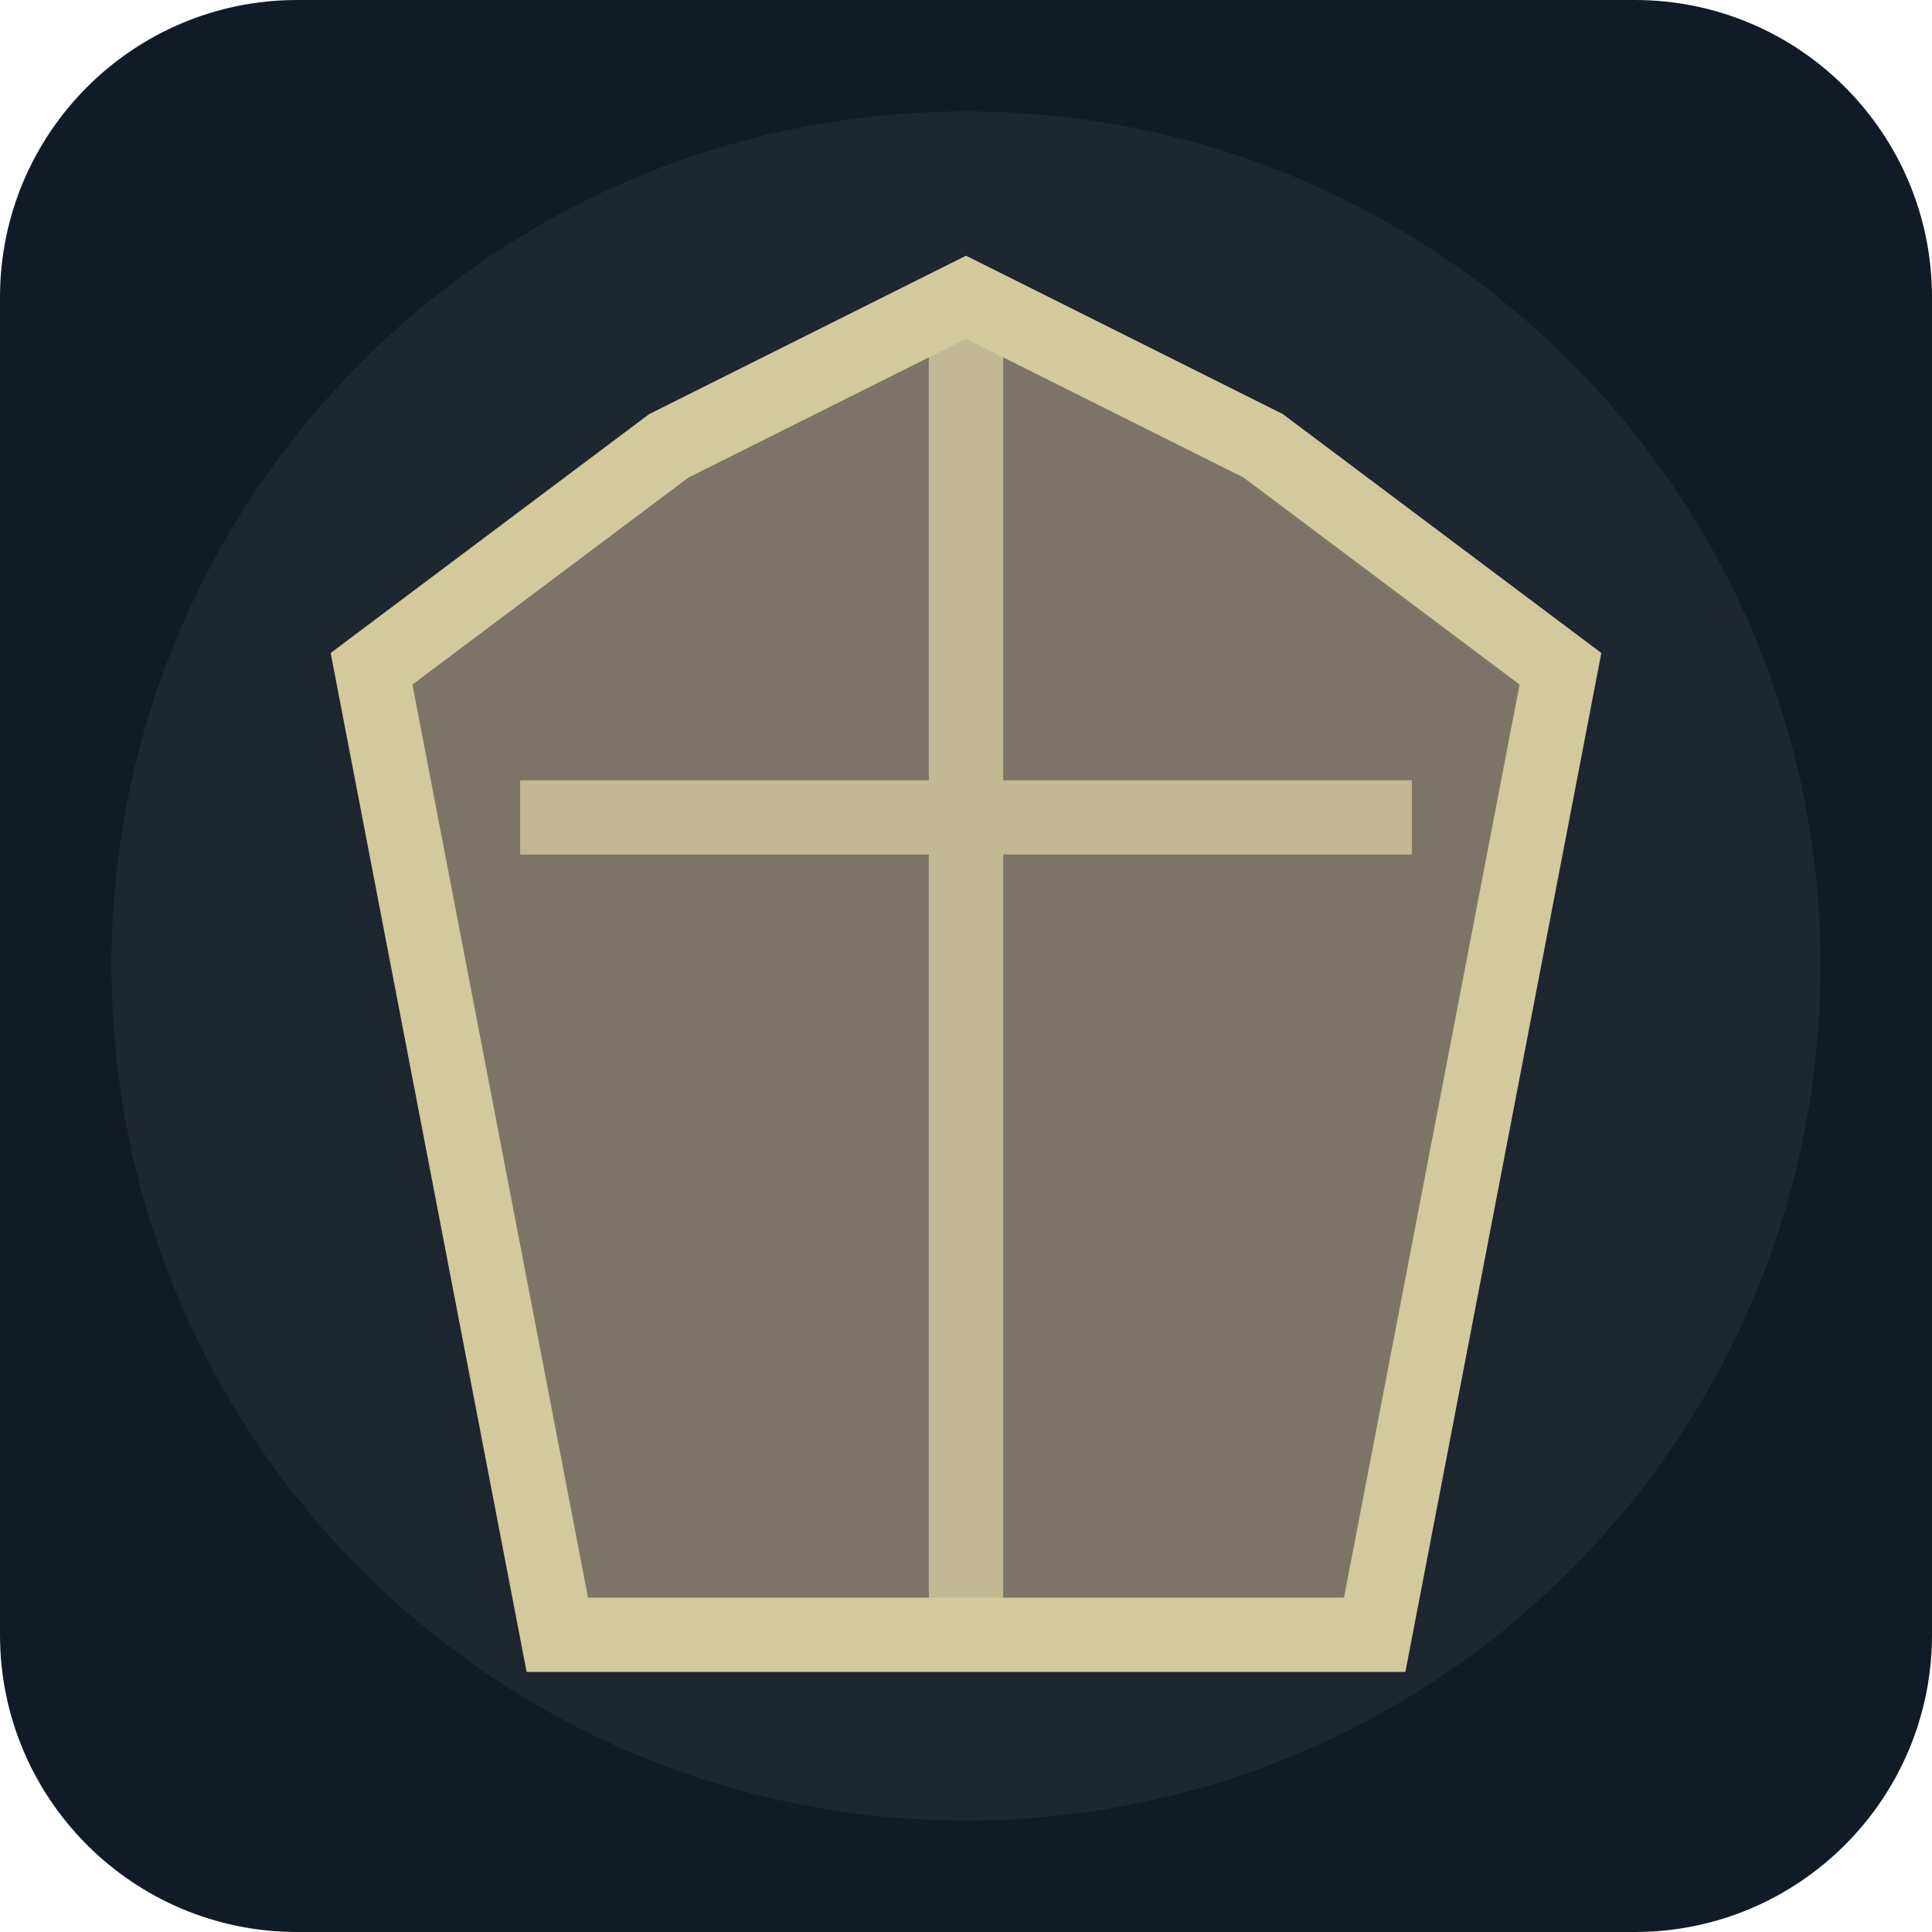
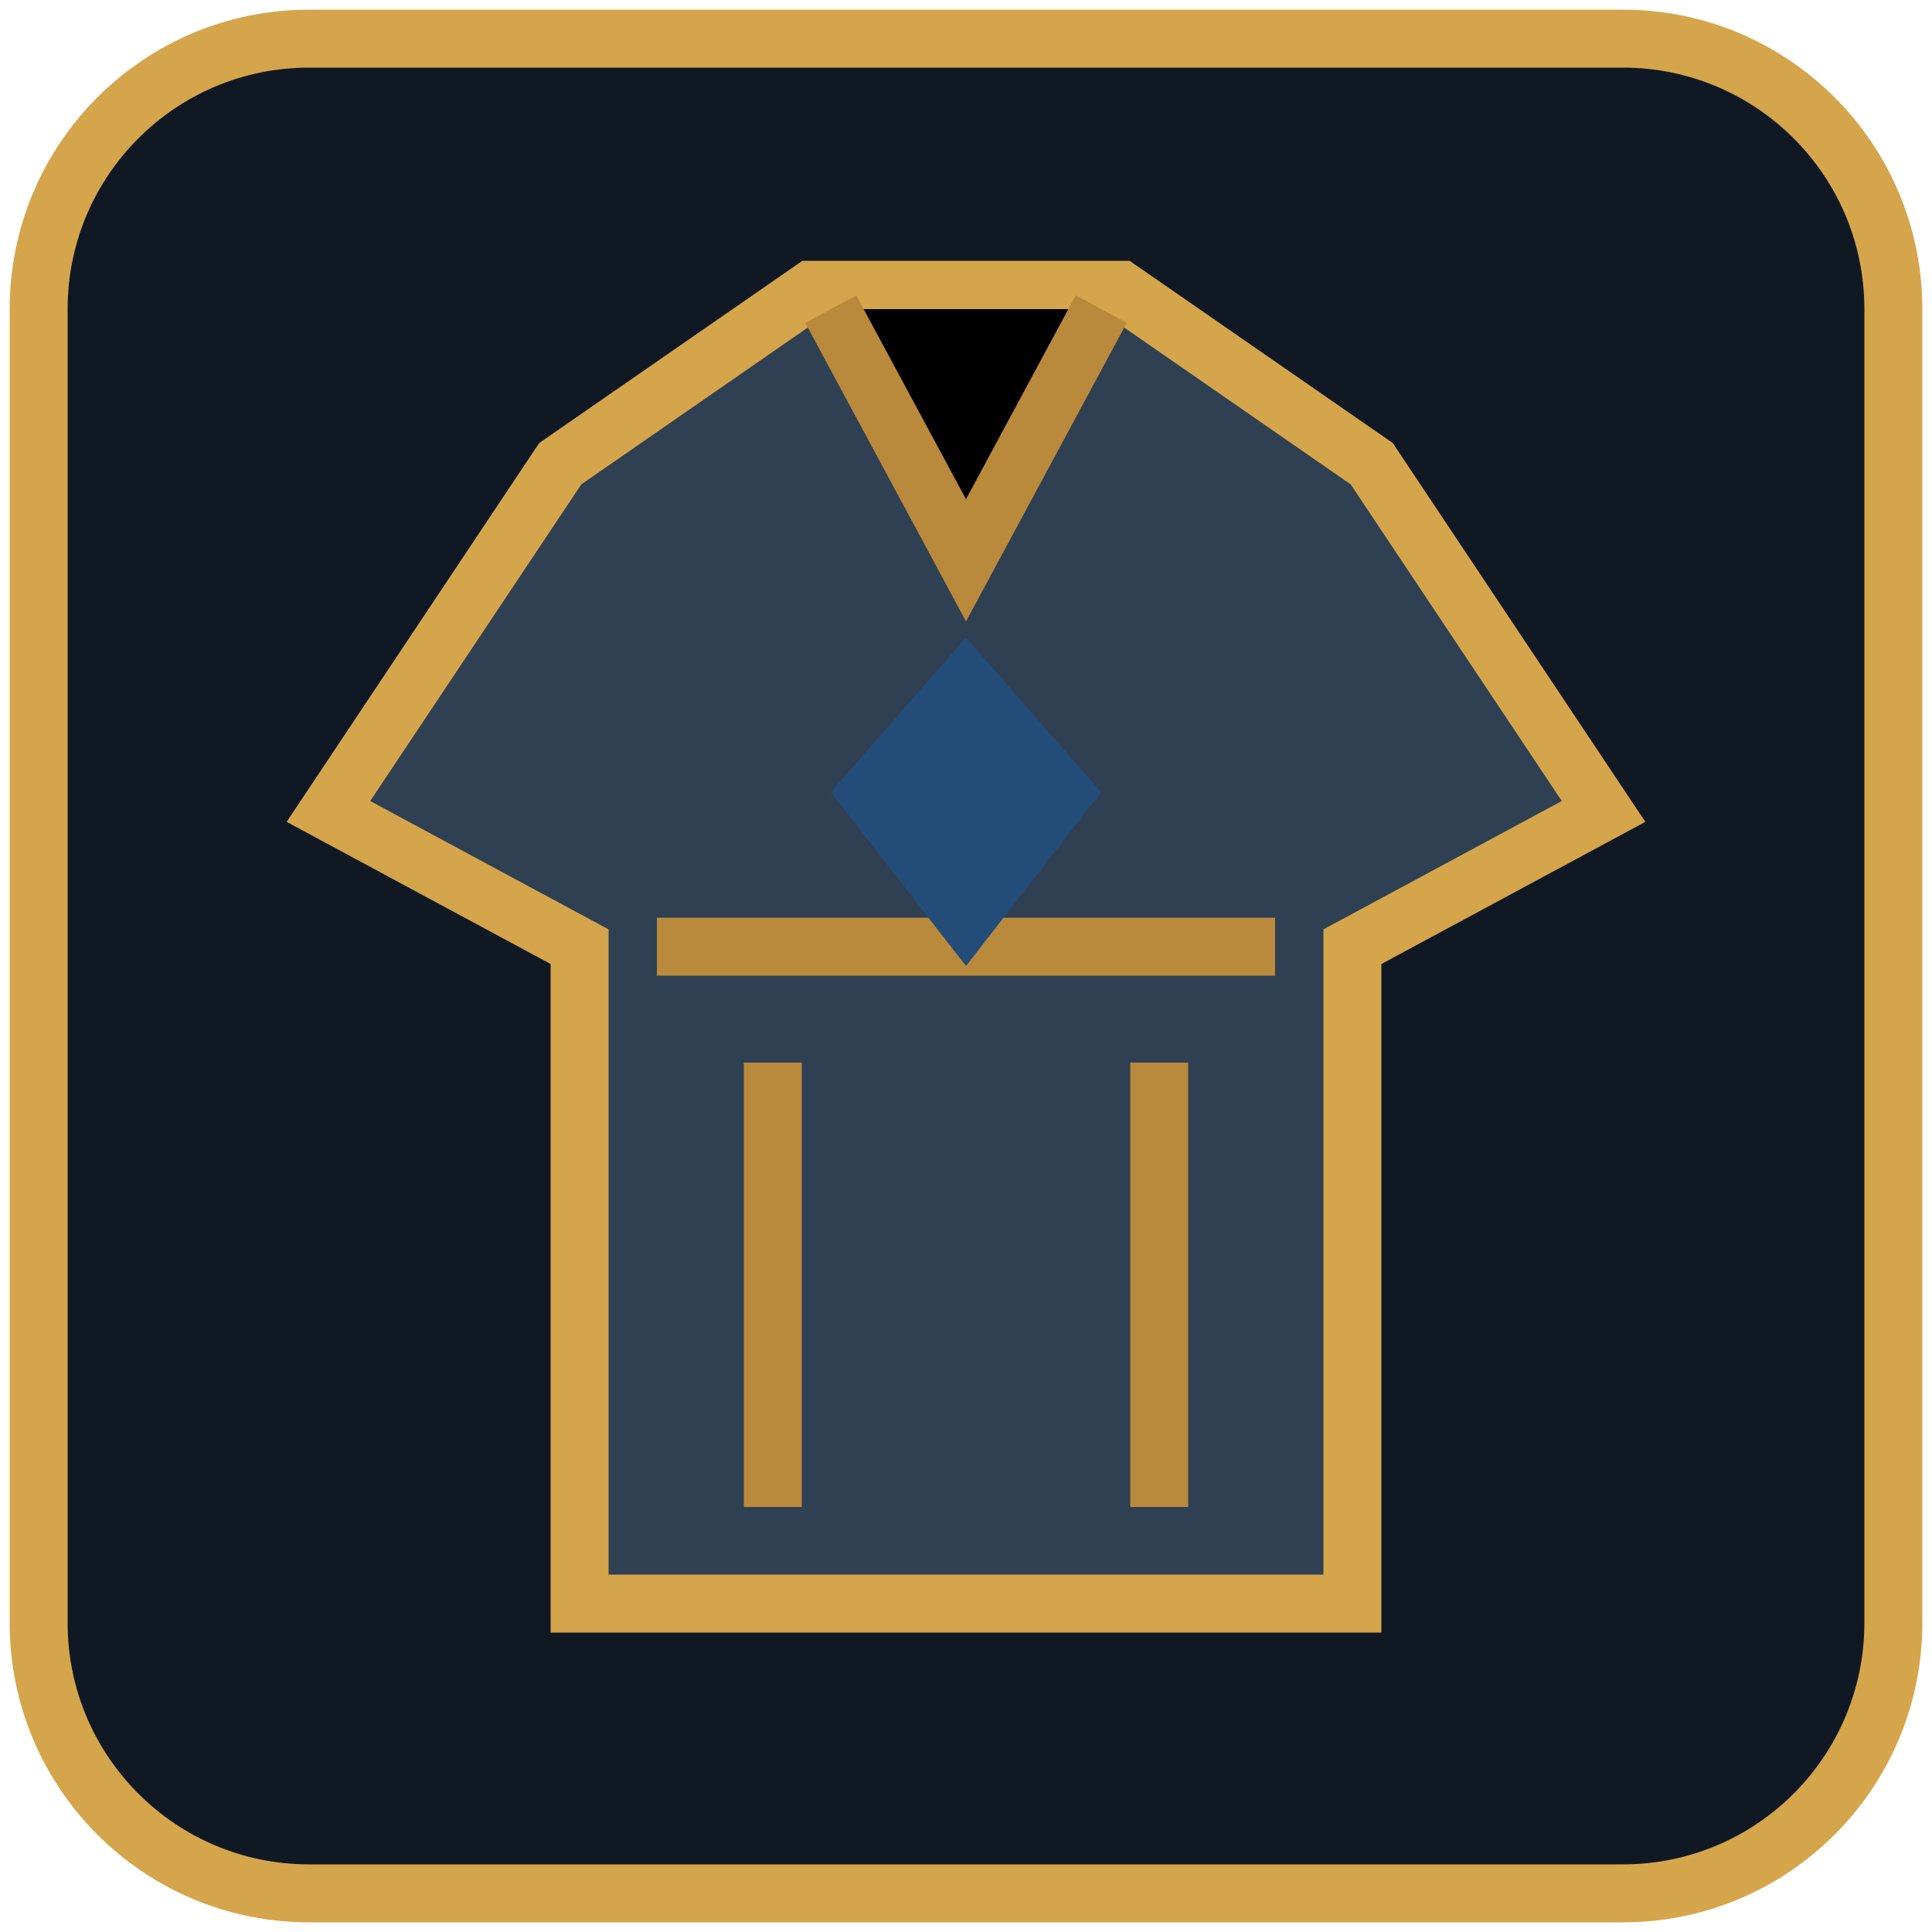
- <svg xmlns="http://www.w3.org/2000/svg" viewBox="0 0 52 52" role="img" aria-labelledby="t">
-   <rect width="52" height="52" rx="8" fill="#111b28" />
-   <circle cx="26" cy="26" r="23" fill="#7c7567" opacity=".12" />
-   <path d="M18 12 L26 8 L34 12 L42 18 L37 44 H15 L10 18 Z" fill="#7c7567" stroke="#d4c99d" stroke-width="2" />
-   <path d="M26 9v35M14 22h24" stroke="#d4c99d" stroke-width="2" opacity=".8" />
+ <svg xmlns="http://www.w3.org/2000/svg" viewBox="0 0 100 100">
+   <defs>
+     <filter id="g">
+       <feGaussianBlur stdDeviation="1.4" />
+     </filter>
+   </defs>
+   <rect x="2" y="2" width="96" height="96" rx="14" fill="#101923" stroke="#d5a54c" stroke-width="3" />
+   <path d="M29 24l13-9h16l13 9 12 18-13 7v34H30V49l-13-7Z" fill="#2f4052" stroke="#d5a54c" stroke-width="3" />
+   <path d="M43 16l7 13 7-13M34 49h32M40 55v23m20-23v23" stroke="#b9893c" stroke-width="3" />
+   <path d="M50 33l7 8-7 9-7-9Z" fill="#244c79" />
</svg>
